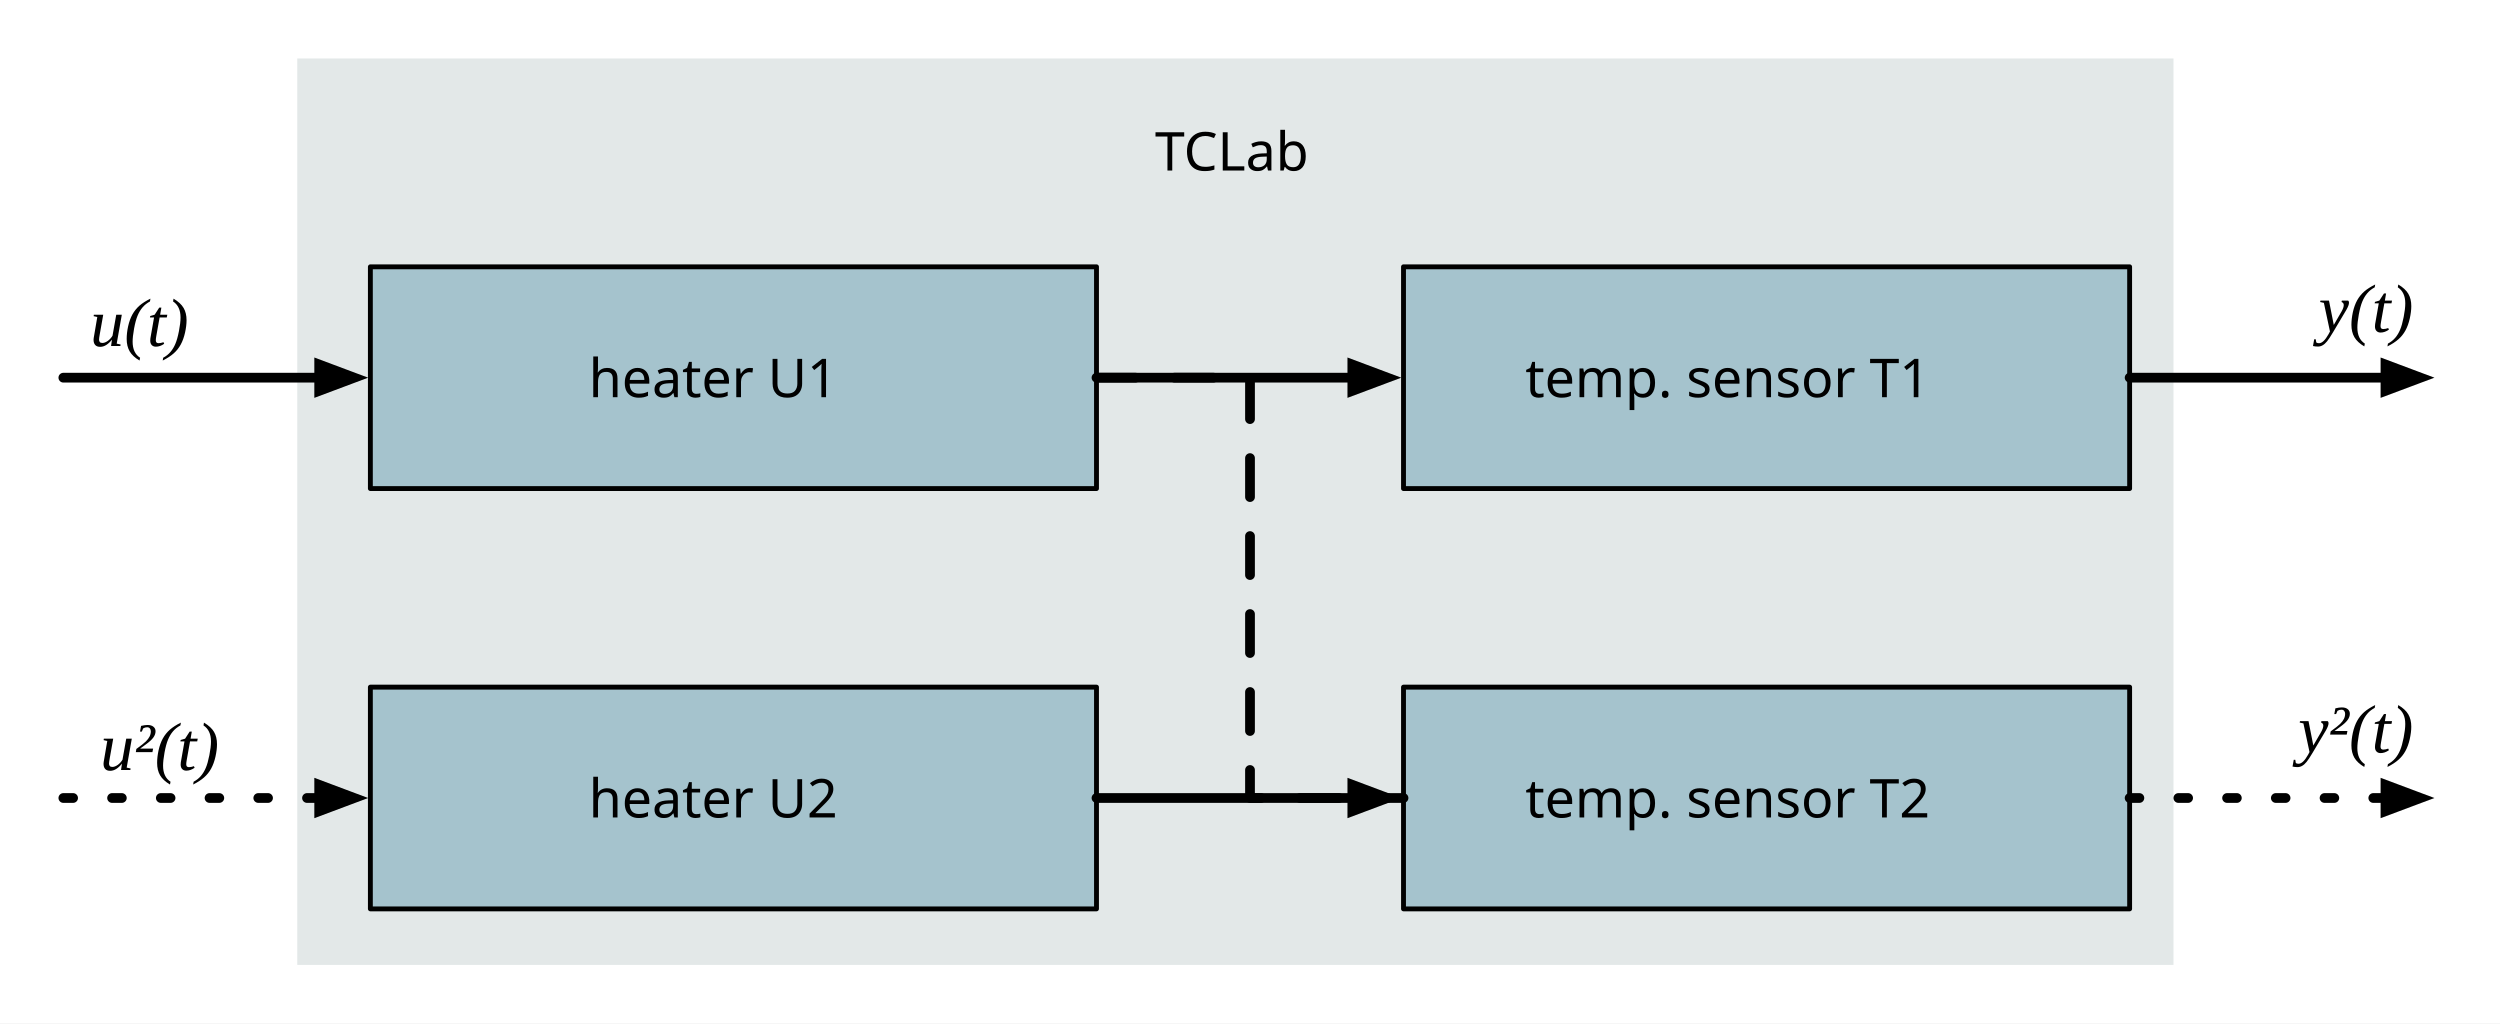
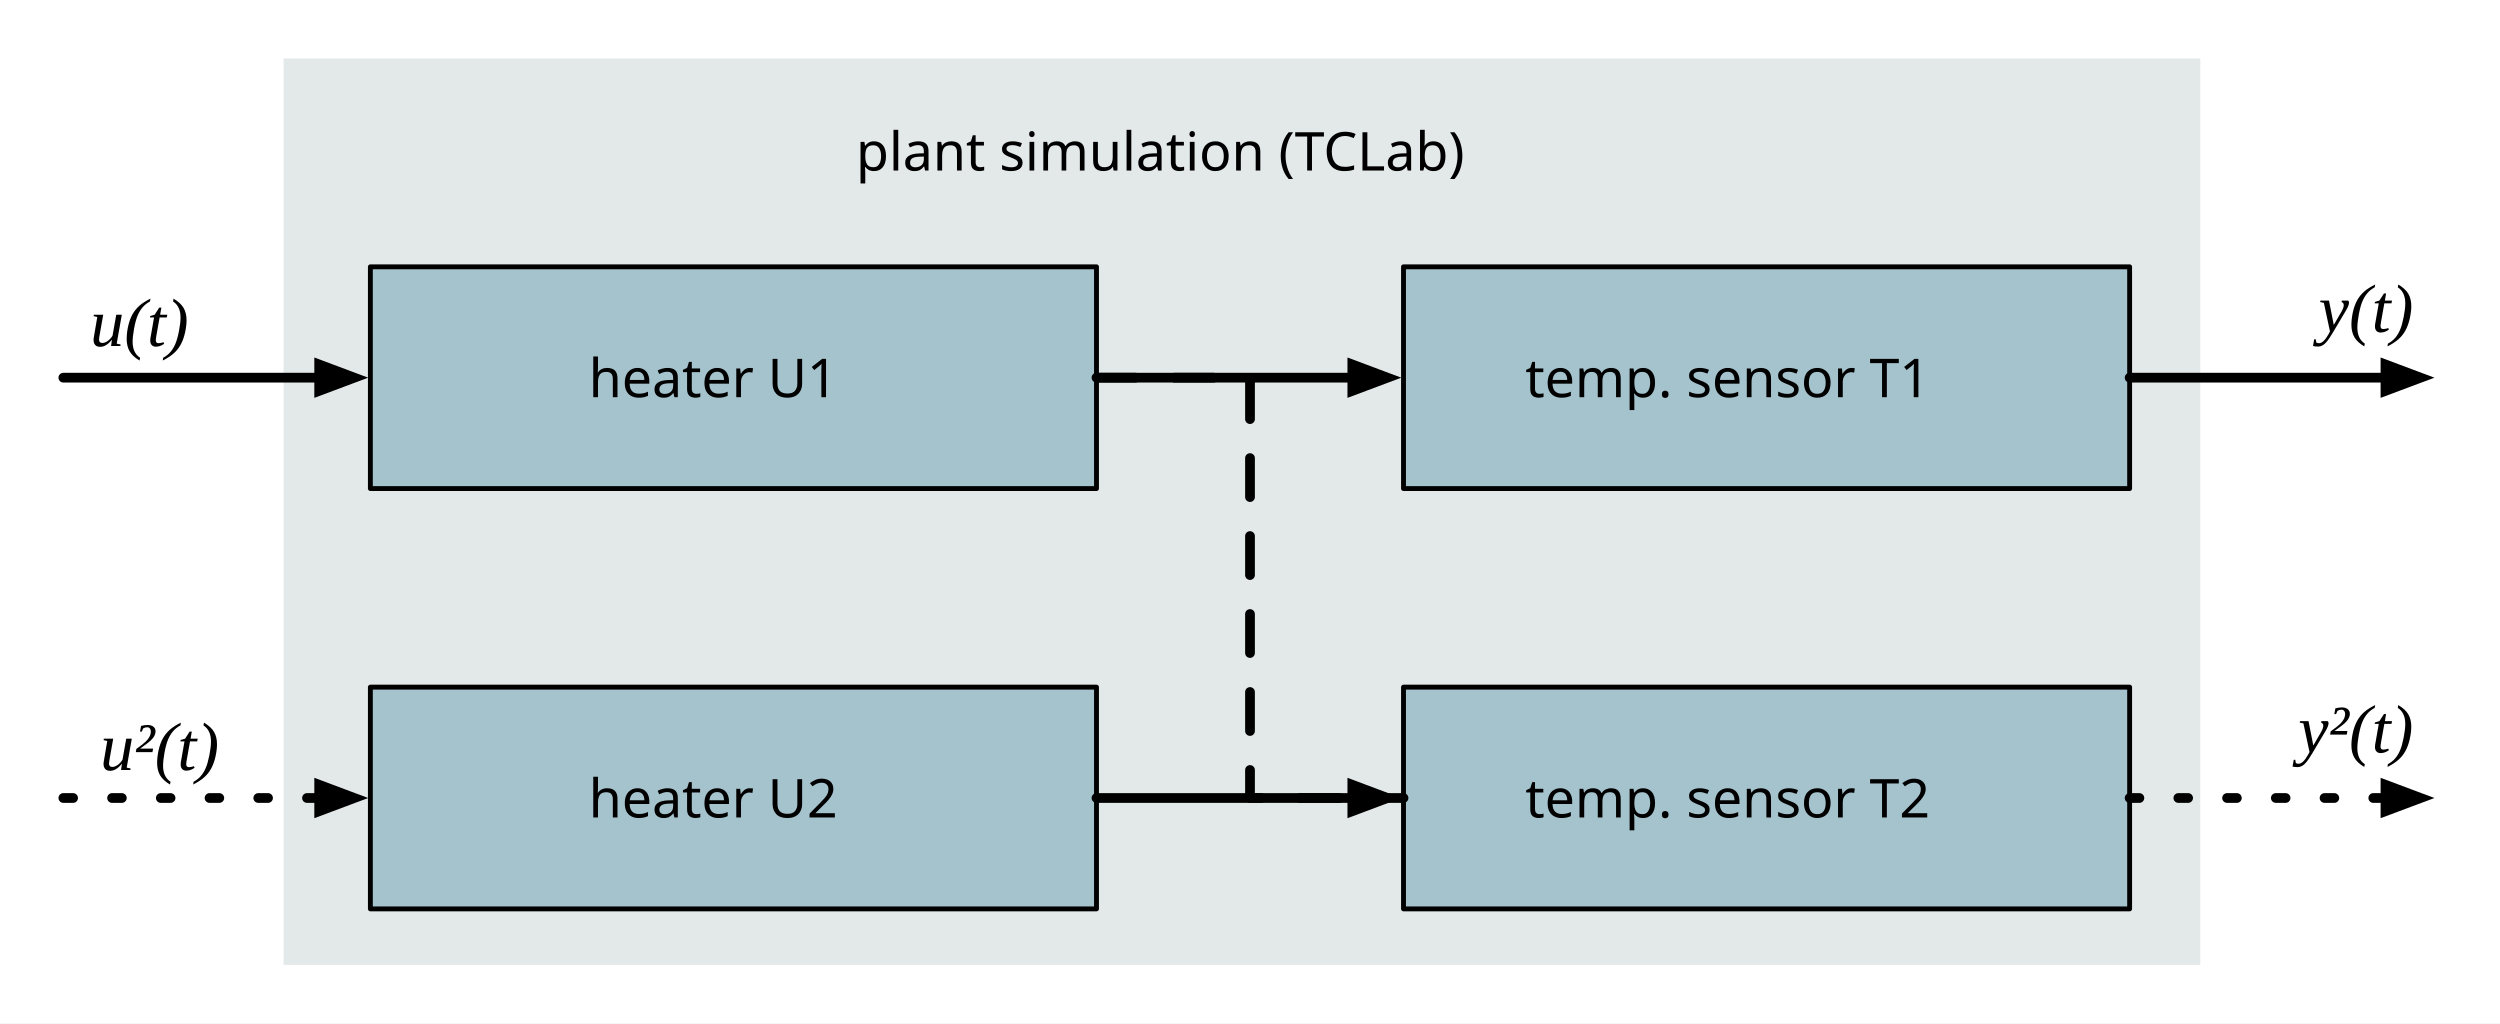
- <svg xmlns="http://www.w3.org/2000/svg" version="1.1" viewBox="583 593 513 210" width="513" height="210">
+ <svg xmlns="http://www.w3.org/2000/svg" version="1.1" viewBox="691 743 513 210" width="513" height="210">
  <defs>
    <marker orient="auto" overflow="visible" markerUnits="strokeWidth" id="FilledArrow_Marker" stroke-linejoin="miter" stroke-miterlimit="10" viewBox="-1 -3 6 6" markerWidth="6" markerHeight="6" color="black">
      <g>
        <path d="M 3.6 0 L 0 -1.35 L 0 1.35 Z" fill="currentColor" stroke="currentColor" stroke-width="1" />
      </g>
    </marker>
  </defs>
-   <g id="stability-preserving_PID" fill-opacity="1" stroke="none" stroke-opacity="1" fill="none" stroke-dasharray="none">
-     <rect fill="white" x="583" y="593" width="513" height="210" />
+   <g id="stability-preserving_PID" stroke-dasharray="none" stroke="none" stroke-opacity="1" fill="none" fill-opacity="1">
+     <rect fill="white" x="691" y="743" width="513" height="210" />
    <g id="stability-preserving_PID_Layer_1">
      <g id="Graphic_90">
-         <rect x="644" y="605" width="385" height="186" fill="#e3e8e8" />
-         <text transform="translate(656 617)" fill="black">
-           <tspan font-family="DM Mono" font-size="11" fill="black" x="164" y="11">TCLab</tspan>
+         <rect x="749.198" y="755" width="393.297" height="186" fill="#e3e8e8" />
+         <text transform="translate(761.1978 767)" fill="black">
+           <tspan font-family="DM Mono" font-size="11" fill="black" x="105.448" y="11">plant simulation (TCLab)</tspan>
        </text>
      </g>
      <g id="Line_89">
-         <line x1="808" y1="670.5" x2="860.5" y2="670.5" marker-end="url(#FilledArrow_Marker)" stroke="black" stroke-linecap="round" stroke-linejoin="round" stroke-width="2" />
+         <line x1="916" y1="820.5" x2="968.5" y2="820.5" marker-end="url(#FilledArrow_Marker)" stroke="black" stroke-linecap="round" stroke-linejoin="round" stroke-width="2" />
      </g>
      <g id="Graphic_88">
-         <text transform="translate(601 739)" fill="black">
+         <text transform="translate(709 889)" fill="black">
          <tspan font-family="Times New Roman" font-style="italic" font-size="14" fill="black" x="2.544" y="12">u²(t)</tspan>
        </text>
      </g>
      <g id="Graphic_87">
-         <text transform="translate(1054.599 735.3956)" fill="black">
+         <text transform="translate(1162.599 885.3956)" fill="black">
          <tspan font-family="Times New Roman" font-style="italic" font-size="14" fill="black" x="0" y="12">y²(t)</tspan>
        </text>
      </g>
      <g id="Graphic_86">
-         <rect x="659" y="647.75" width="149" height="45.5" fill="#a5c3cd" />
-         <rect x="659" y="647.75" width="149" height="45.5" stroke="black" stroke-linecap="round" stroke-linejoin="round" stroke-width="1" />
-         <text transform="translate(671 663.5)" fill="black">
+         <rect x="767" y="797.75" width="149" height="45.5" fill="#a5c3cd" />
+         <rect x="767" y="797.75" width="149" height="45.5" stroke="black" stroke-linecap="round" stroke-linejoin="round" stroke-width="1" />
+         <text transform="translate(779 813.5)" fill="black">
          <tspan font-family="DM Mono" font-size="11" fill="black" x="32.8" y="11">heater U1</tspan>
        </text>
      </g>
      <g id="Graphic_85">
-         <rect x="871" y="647.75" width="149" height="45.5" fill="#a5c3cd" />
-         <rect x="871" y="647.75" width="149" height="45.5" stroke="black" stroke-linecap="round" stroke-linejoin="round" stroke-width="1" />
-         <text transform="translate(883 663.5)" fill="black">
+         <rect x="979" y="797.75" width="149" height="45.5" fill="#a5c3cd" />
+         <rect x="979" y="797.75" width="149" height="45.5" stroke="black" stroke-linecap="round" stroke-linejoin="round" stroke-width="1" />
+         <text transform="translate(991 813.5)" fill="black">
          <tspan font-family="DM Mono" font-size="11" fill="black" x="13" y="11">temp. sensor T1</tspan>
        </text>
      </g>
      <g id="Graphic_84">
-         <rect x="659" y="734" width="149" height="45.5" fill="#a5c3cd" />
-         <rect x="659" y="734" width="149" height="45.5" stroke="black" stroke-linecap="round" stroke-linejoin="round" stroke-width="1" />
-         <text transform="translate(671 749.75)" fill="black">
+         <rect x="767" y="884" width="149" height="45.5" fill="#a5c3cd" />
+         <rect x="767" y="884" width="149" height="45.5" stroke="black" stroke-linecap="round" stroke-linejoin="round" stroke-width="1" />
+         <text transform="translate(779 899.75)" fill="black">
          <tspan font-family="DM Mono" font-size="11" fill="black" x="32.8" y="11">heater U2</tspan>
        </text>
      </g>
      <g id="Graphic_83">
-         <rect x="871" y="734" width="149" height="45.5" fill="#a5c3cd" />
-         <rect x="871" y="734" width="149" height="45.5" stroke="black" stroke-linecap="round" stroke-linejoin="round" stroke-width="1" />
-         <text transform="translate(883 749.75)" fill="black">
+         <rect x="979" y="884" width="149" height="45.5" fill="#a5c3cd" />
+         <rect x="979" y="884" width="149" height="45.5" stroke="black" stroke-linecap="round" stroke-linejoin="round" stroke-width="1" />
+         <text transform="translate(991 899.75)" fill="black">
          <tspan font-family="DM Mono" font-size="11" fill="black" x="13" y="11">temp. sensor T2</tspan>
        </text>
      </g>
      <g id="Line_82">
-         <line x1="808" y1="756.75" x2="860.5" y2="756.75" marker-end="url(#FilledArrow_Marker)" stroke="black" stroke-linecap="round" stroke-linejoin="round" stroke-width="2" />
+         <line x1="916" y1="906.75" x2="968.5" y2="906.75" marker-end="url(#FilledArrow_Marker)" stroke="black" stroke-linecap="round" stroke-linejoin="round" stroke-width="2" />
      </g>
      <g id="Line_80">
-         <line x1="1020" y1="670.5" x2="1072.5" y2="670.5" marker-end="url(#FilledArrow_Marker)" stroke="black" stroke-linecap="round" stroke-linejoin="round" stroke-width="2" />
+         <line x1="1128" y1="820.5" x2="1180.5" y2="820.5" marker-end="url(#FilledArrow_Marker)" stroke="black" stroke-linecap="round" stroke-linejoin="round" stroke-width="2" />
      </g>
      <g id="Graphic_79">
-         <text transform="translate(601.4949 652)" fill="black">
+         <text transform="translate(709.4949 802)" fill="black">
          <tspan font-family="Times New Roman" font-style="italic" font-size="14" fill="black" x="0" y="12">u(t)</tspan>
        </text>
      </g>
      <g id="Line_78">
-         <line x1="1020" y1="756.75" x2="1072.5" y2="756.75" marker-end="url(#FilledArrow_Marker)" stroke="black" stroke-linecap="round" stroke-linejoin="round" stroke-dasharray="2.0,8.0" stroke-width="2" />
+         <line x1="1128" y1="906.75" x2="1180.5" y2="906.75" marker-end="url(#FilledArrow_Marker)" stroke="black" stroke-linecap="round" stroke-linejoin="round" stroke-dasharray="2.0,8.0" stroke-width="2" />
      </g>
      <g id="Line_77">
-         <line x1="596" y1="670.5" x2="648.5" y2="670.5" marker-end="url(#FilledArrow_Marker)" stroke="black" stroke-linecap="round" stroke-linejoin="round" stroke-width="2" />
+         <line x1="704" y1="820.5" x2="756.5" y2="820.5" marker-end="url(#FilledArrow_Marker)" stroke="black" stroke-linecap="round" stroke-linejoin="round" stroke-width="2" />
      </g>
      <g id="Line_76">
-         <line x1="596" y1="756.75" x2="648.5" y2="756.75" marker-end="url(#FilledArrow_Marker)" stroke="black" stroke-linecap="round" stroke-linejoin="round" stroke-dasharray="2.0,8.0" stroke-width="2" />
+         <line x1="704" y1="906.75" x2="756.5" y2="906.75" marker-end="url(#FilledArrow_Marker)" stroke="black" stroke-linecap="round" stroke-linejoin="round" stroke-dasharray="2.0,8.0" stroke-width="2" />
      </g>
      <g id="Graphic_75">
-         <text transform="translate(1058.797 649.0989)" fill="black">
+         <text transform="translate(1166.797 799.0989)" fill="black">
          <tspan font-family="Times New Roman" font-style="italic" font-size="14" fill="black" x="0" y="12">y(t)</tspan>
        </text>
      </g>
      <g id="Line_91">
-         <path d="M 808 670.5 L 839.5 670.5 L 839.5 756.75 L 871 756.75" stroke="black" stroke-linecap="round" stroke-linejoin="round" stroke-dasharray="8.0,8.0" stroke-width="2" />
+         <path d="M 916 820.5 L 947.5 820.5 L 947.5 906.75 L 979 906.75" stroke="black" stroke-linecap="round" stroke-linejoin="round" stroke-dasharray="8.0,8.0" stroke-width="2" />
      </g>
    </g>
  </g>
</svg>
